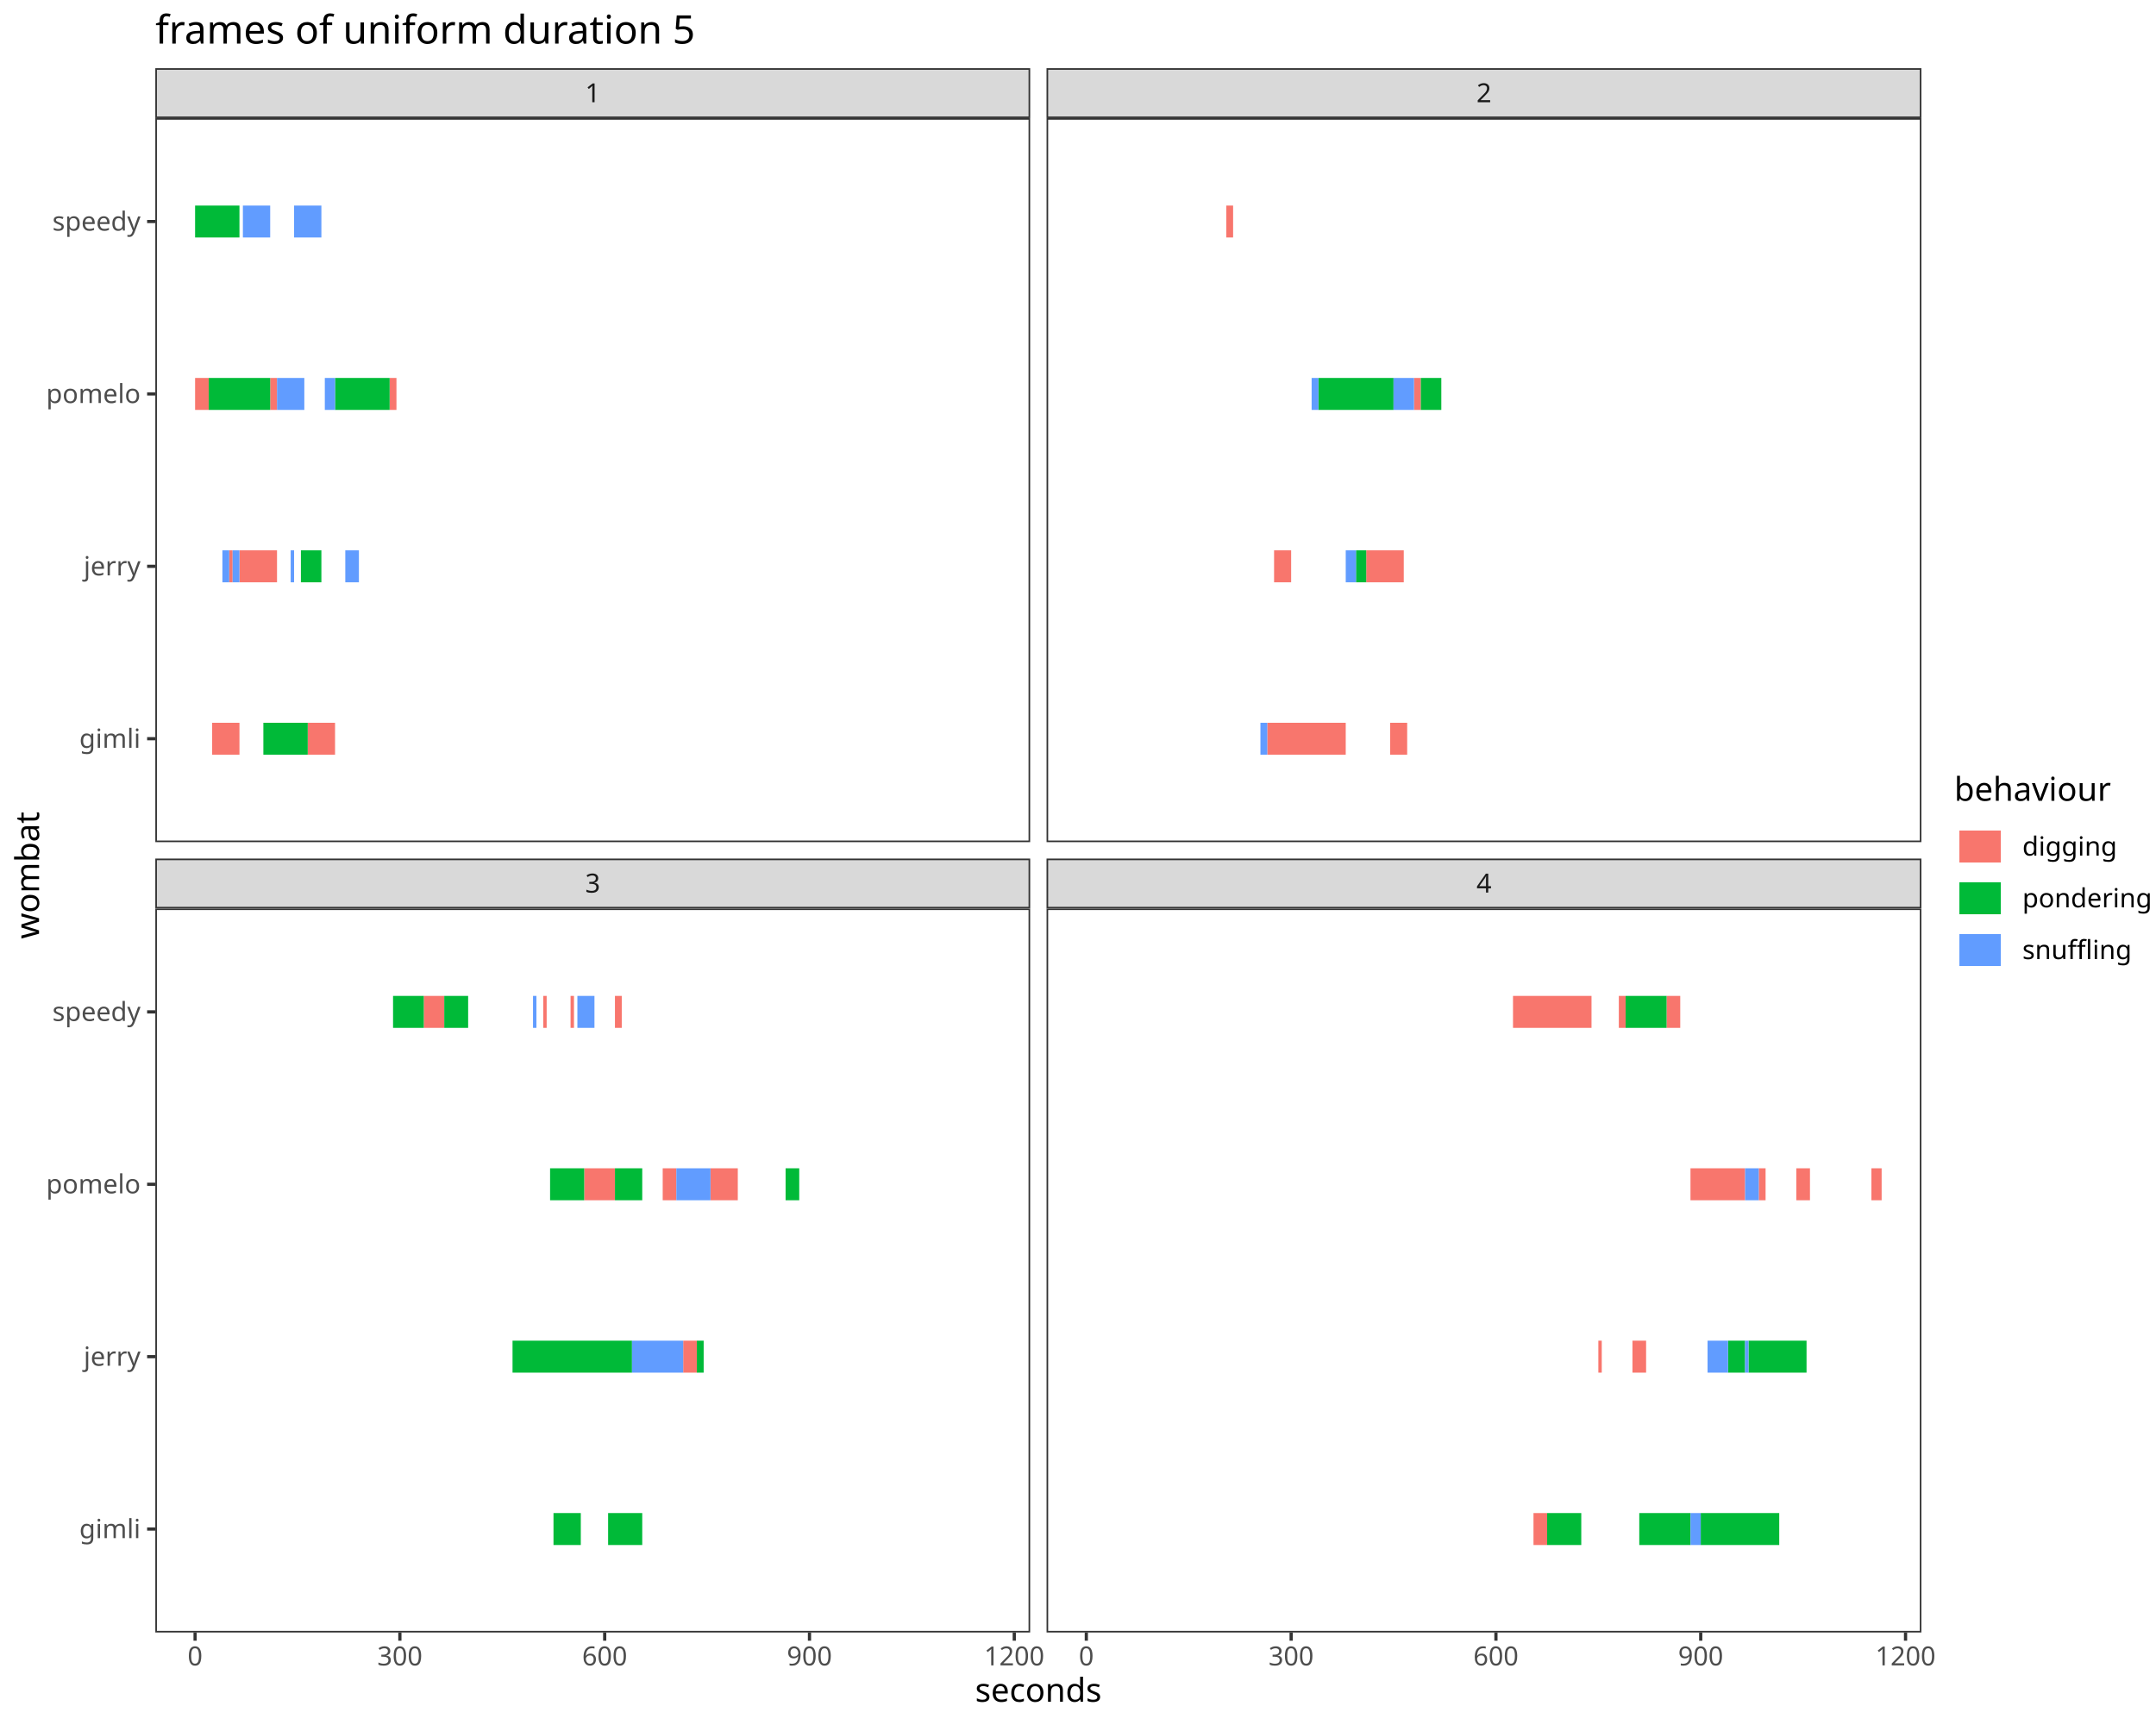
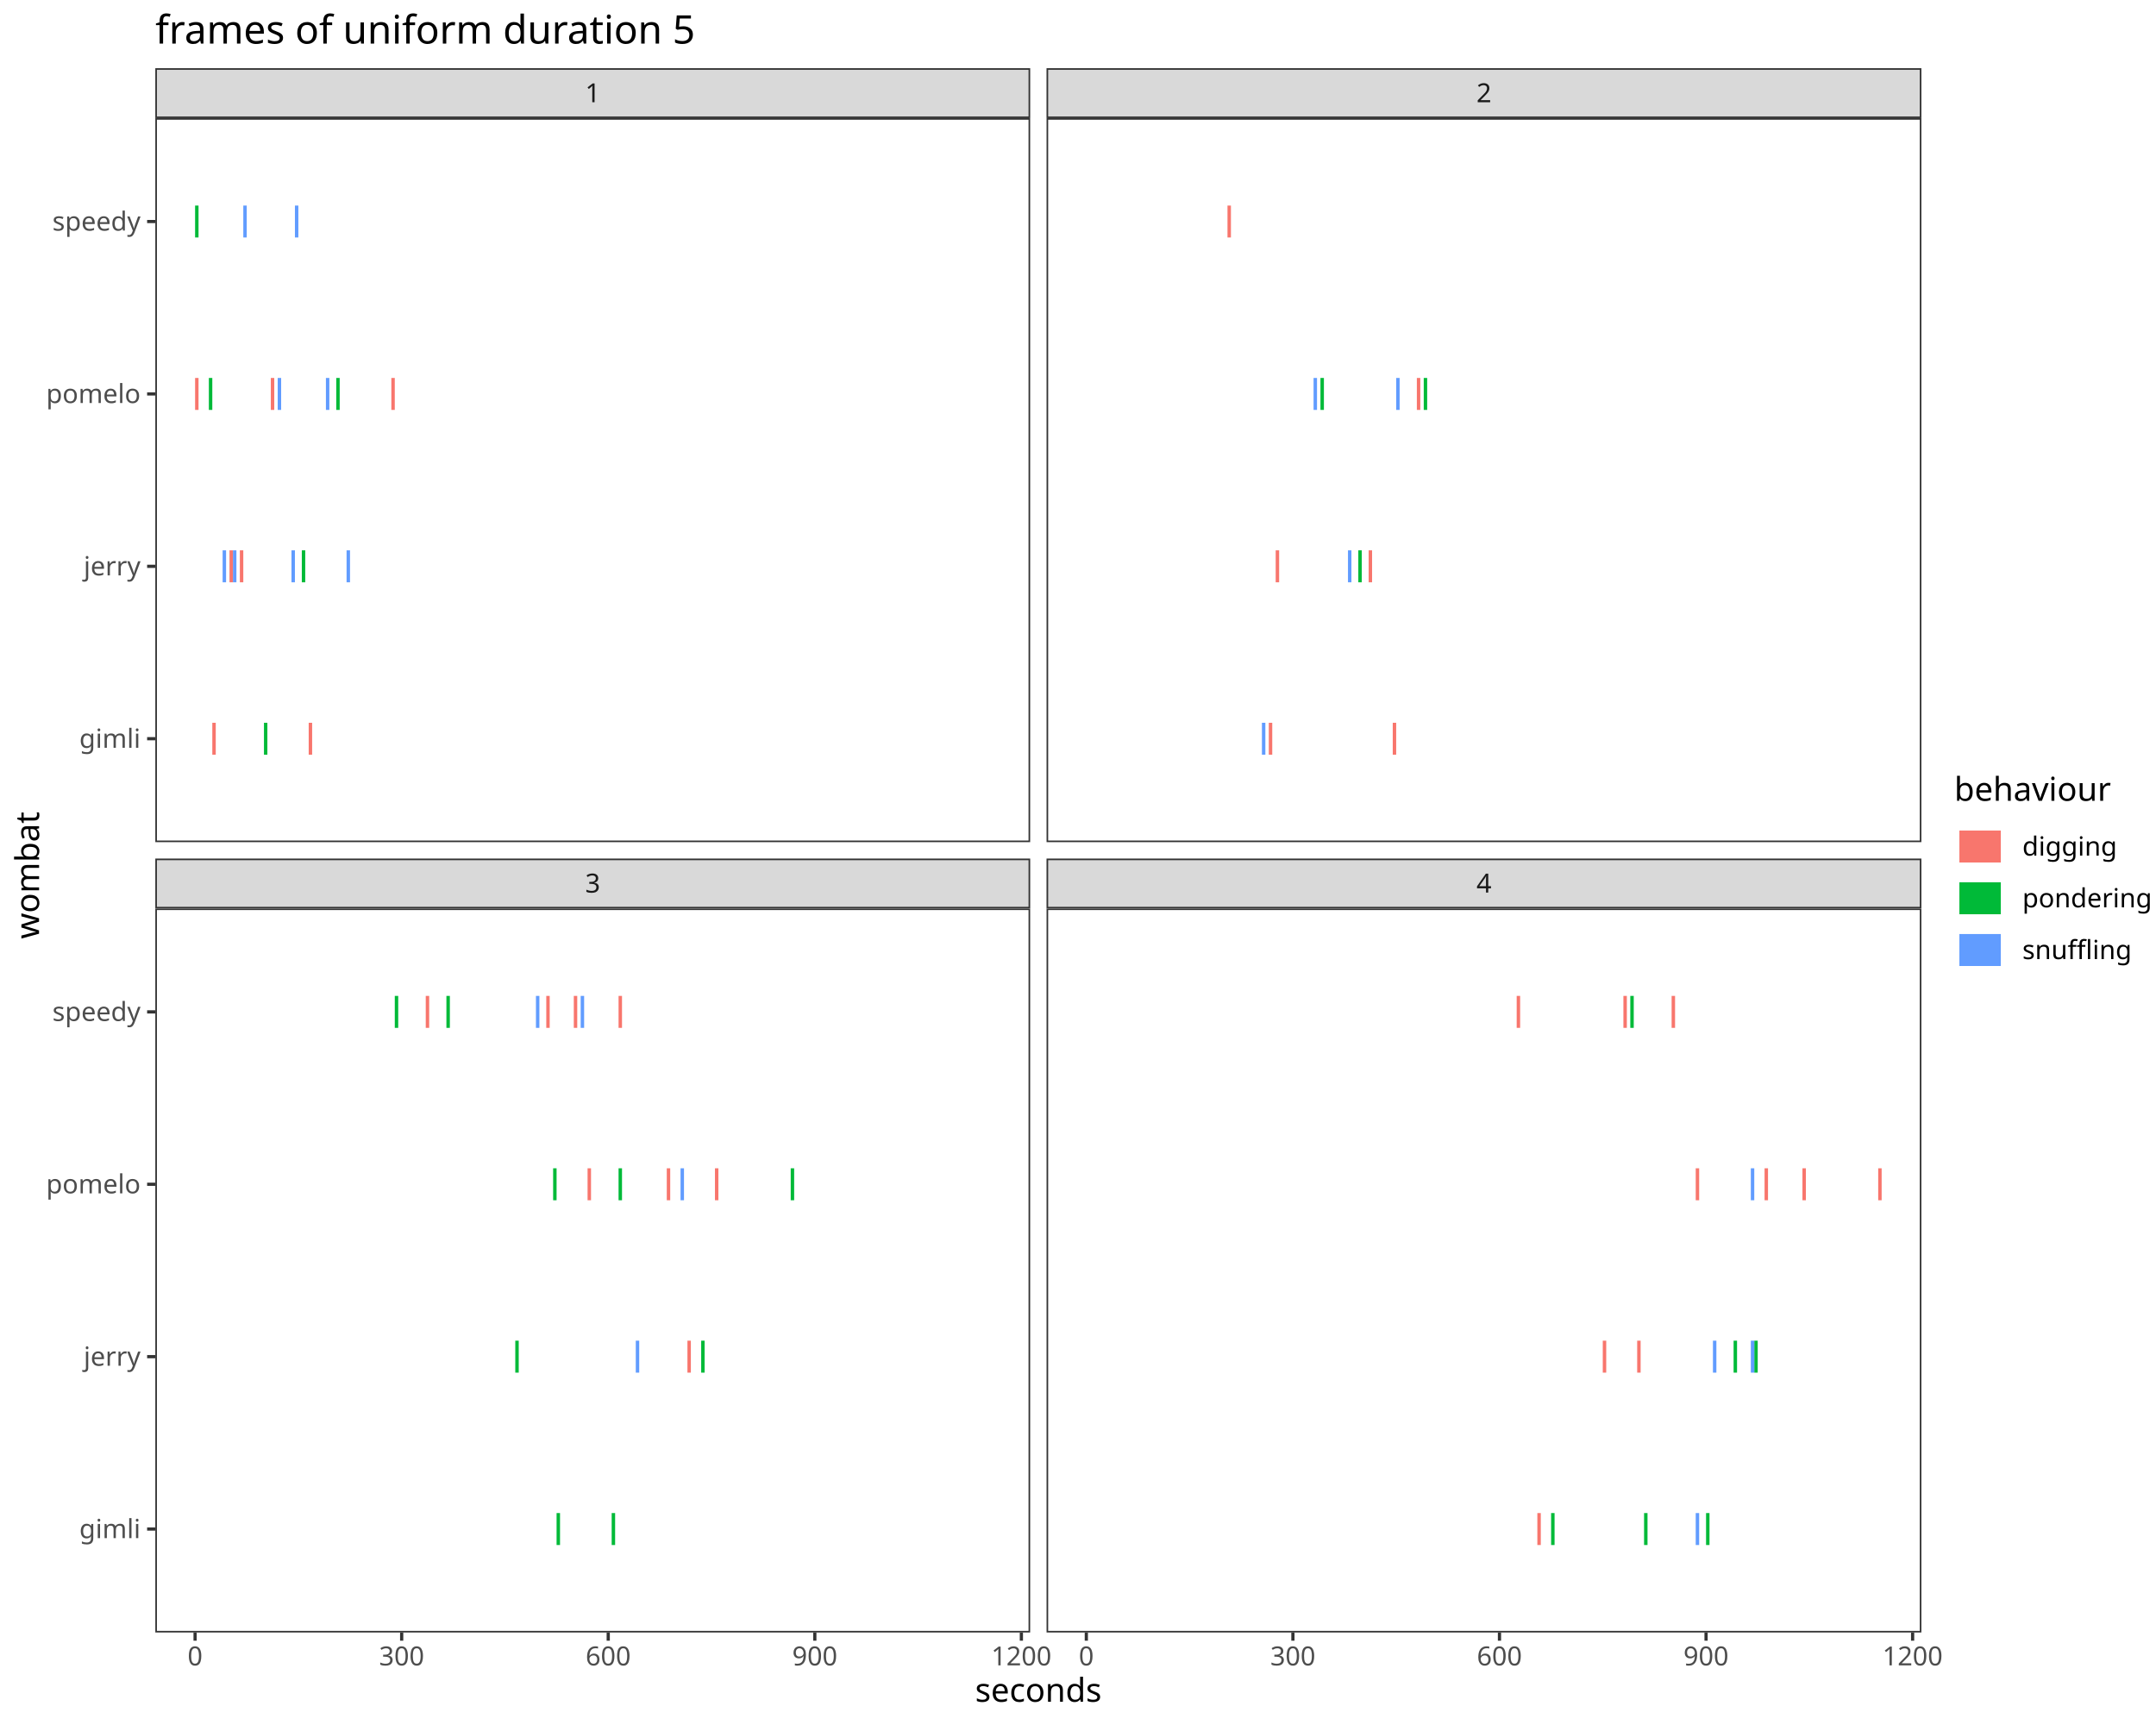
<svg xmlns="http://www.w3.org/2000/svg" class="svglite" data-engine-version="2.0" width="720.00pt" height="576.00pt" viewBox="0 0 720.00 576.00">
  <defs>
    <style type="text/css">
    .svglite line, .svglite polyline, .svglite polygon, .svglite path, .svglite rect, .svglite circle {
      fill: none;
      stroke: #000000;
      stroke-linecap: round;
      stroke-linejoin: round;
      stroke-miterlimit: 10.00;
    }
  </style>
  </defs>
  <rect width="100%" height="100%" style="stroke: none; fill: #FFFFFF;" />
  <defs>
    <clipPath id="cpMC4wMHw3MjAuMDB8MC4wMHw1NzYuMDA=">
      <rect x="0.00" y="0.00" width="720.00" height="576.00" />
    </clipPath>
  </defs>
  <g clip-path="url(#cpMC4wMHw3MjAuMDB8MC4wMHw1NzYuMDA=)">
    <rect x="0.00" y="0.00" width="720.00" height="576.00" style="stroke-width: 1.07; stroke: #FFFFFF; fill: #FFFFFF;" />
  </g>
  <defs>
    <clipPath id="cpNTEuODd8MzQ0LjAyfDM5LjQzfDI4MS4yMQ==">
      <rect x="51.87" y="39.43" width="292.15" height="241.77" />
    </clipPath>
  </defs>
  <g clip-path="url(#cpNTEuODd8MzQ0LjAyfDM5LjQzfDI4MS4yMQ==)">
    <rect x="51.87" y="39.43" width="292.15" height="241.77" style="stroke-width: 1.07; stroke: none; fill: #FFFFFF;" />
-     <line x1="70.85" y1="246.67" x2="79.97" y2="246.67" style="stroke-width: 10.67; stroke: #F8766D; stroke-linecap: butt;" />
-     <line x1="102.77" y1="246.67" x2="111.89" y2="246.67" style="stroke-width: 10.67; stroke: #F8766D; stroke-linecap: butt;" />
-     <line x1="87.95" y1="246.67" x2="102.77" y2="246.67" style="stroke-width: 10.67; stroke: #00BA38; stroke-linecap: butt;" />
-     <line x1="76.55" y1="189.10" x2="77.69" y2="189.10" style="stroke-width: 10.67; stroke: #F8766D; stroke-linecap: butt;" />
-     <line x1="79.97" y1="189.10" x2="92.51" y2="189.10" style="stroke-width: 10.67; stroke: #F8766D; stroke-linecap: butt;" />
-     <line x1="100.49" y1="189.10" x2="107.33" y2="189.10" style="stroke-width: 10.67; stroke: #00BA38; stroke-linecap: butt;" />
-     <line x1="74.27" y1="189.10" x2="76.55" y2="189.10" style="stroke-width: 10.67; stroke: #619CFF; stroke-linecap: butt;" />
-     <line x1="77.69" y1="189.10" x2="79.97" y2="189.10" style="stroke-width: 10.67; stroke: #619CFF; stroke-linecap: butt;" />
-     <line x1="97.07" y1="189.10" x2="98.21" y2="189.10" style="stroke-width: 10.67; stroke: #619CFF; stroke-linecap: butt;" />
-     <line x1="115.31" y1="189.10" x2="119.86" y2="189.10" style="stroke-width: 10.67; stroke: #619CFF; stroke-linecap: butt;" />
-     <line x1="65.15" y1="131.54" x2="69.71" y2="131.54" style="stroke-width: 10.67; stroke: #F8766D; stroke-linecap: butt;" />
-     <line x1="90.23" y1="131.54" x2="92.51" y2="131.54" style="stroke-width: 10.67; stroke: #F8766D; stroke-linecap: butt;" />
-     <line x1="130.12" y1="131.54" x2="132.40" y2="131.54" style="stroke-width: 10.67; stroke: #F8766D; stroke-linecap: butt;" />
-     <line x1="69.71" y1="131.54" x2="90.23" y2="131.54" style="stroke-width: 10.67; stroke: #00BA38; stroke-linecap: butt;" />
-     <line x1="111.89" y1="131.54" x2="130.12" y2="131.54" style="stroke-width: 10.67; stroke: #00BA38; stroke-linecap: butt;" />
-     <line x1="92.51" y1="131.54" x2="101.63" y2="131.54" style="stroke-width: 10.67; stroke: #619CFF; stroke-linecap: butt;" />
-     <line x1="108.47" y1="131.54" x2="111.89" y2="131.54" style="stroke-width: 10.67; stroke: #619CFF; stroke-linecap: butt;" />
-     <line x1="65.15" y1="73.97" x2="79.97" y2="73.97" style="stroke-width: 10.67; stroke: #00BA38; stroke-linecap: butt;" />
-     <line x1="81.11" y1="73.97" x2="90.23" y2="73.97" style="stroke-width: 10.67; stroke: #619CFF; stroke-linecap: butt;" />
-     <line x1="98.21" y1="73.97" x2="107.33" y2="73.97" style="stroke-width: 10.67; stroke: #619CFF; stroke-linecap: butt;" />
+     <line x1="70.90" y1="246.67" x2="72.05" y2="246.67" style="stroke-width: 10.67; stroke: #F8766D; stroke-linecap: butt;" />
+     <line x1="103.09" y1="246.67" x2="104.24" y2="246.67" style="stroke-width: 10.67; stroke: #F8766D; stroke-linecap: butt;" />
+     <line x1="88.15" y1="246.67" x2="89.29" y2="246.67" style="stroke-width: 10.67; stroke: #00BA38; stroke-linecap: butt;" />
+     <line x1="76.65" y1="189.10" x2="77.80" y2="189.10" style="stroke-width: 10.67; stroke: #F8766D; stroke-linecap: butt;" />
+     <line x1="80.10" y1="189.10" x2="81.25" y2="189.10" style="stroke-width: 10.67; stroke: #F8766D; stroke-linecap: butt;" />
+     <line x1="100.79" y1="189.10" x2="101.94" y2="189.10" style="stroke-width: 10.67; stroke: #00BA38; stroke-linecap: butt;" />
+     <line x1="74.35" y1="189.10" x2="75.50" y2="189.10" style="stroke-width: 10.67; stroke: #619CFF; stroke-linecap: butt;" />
+     <line x1="77.80" y1="189.10" x2="78.95" y2="189.10" style="stroke-width: 10.67; stroke: #619CFF; stroke-linecap: butt;" />
+     <line x1="97.34" y1="189.10" x2="98.49" y2="189.10" style="stroke-width: 10.67; stroke: #619CFF; stroke-linecap: butt;" />
+     <line x1="115.74" y1="189.10" x2="116.89" y2="189.10" style="stroke-width: 10.67; stroke: #619CFF; stroke-linecap: butt;" />
+     <line x1="65.15" y1="131.54" x2="66.30" y2="131.54" style="stroke-width: 10.67; stroke: #F8766D; stroke-linecap: butt;" />
+     <line x1="90.44" y1="131.54" x2="91.59" y2="131.54" style="stroke-width: 10.67; stroke: #F8766D; stroke-linecap: butt;" />
+     <line x1="130.69" y1="131.54" x2="131.84" y2="131.54" style="stroke-width: 10.67; stroke: #F8766D; stroke-linecap: butt;" />
+     <line x1="69.75" y1="131.54" x2="70.90" y2="131.54" style="stroke-width: 10.67; stroke: #00BA38; stroke-linecap: butt;" />
+     <line x1="112.29" y1="131.54" x2="113.44" y2="131.54" style="stroke-width: 10.67; stroke: #00BA38; stroke-linecap: butt;" />
+     <line x1="92.74" y1="131.54" x2="93.89" y2="131.54" style="stroke-width: 10.67; stroke: #619CFF; stroke-linecap: butt;" />
+     <line x1="108.84" y1="131.54" x2="109.99" y2="131.54" style="stroke-width: 10.67; stroke: #619CFF; stroke-linecap: butt;" />
+     <line x1="65.15" y1="73.97" x2="66.30" y2="73.97" style="stroke-width: 10.67; stroke: #00BA38; stroke-linecap: butt;" />
+     <line x1="81.25" y1="73.97" x2="82.40" y2="73.97" style="stroke-width: 10.67; stroke: #619CFF; stroke-linecap: butt;" />
+     <line x1="98.49" y1="73.97" x2="99.64" y2="73.97" style="stroke-width: 10.67; stroke: #619CFF; stroke-linecap: butt;" />
    <rect x="51.87" y="39.43" width="292.15" height="241.77" style="stroke-width: 1.07; stroke: #333333;" />
  </g>
  <g clip-path="url(#cpMC4wMHw3MjAuMDB8MC4wMHw1NzYuMDA=)">
</g>
  <defs>
    <clipPath id="cpNTEuODd8MzQ0LjAyfDMwMy4zNHw1NDUuMTE=">
      <rect x="51.87" y="303.34" width="292.15" height="241.77" />
    </clipPath>
  </defs>
  <g clip-path="url(#cpNTEuODd8MzQ0LjAyfDMwMy4zNHw1NDUuMTE=)">
    <rect x="51.87" y="303.34" width="292.15" height="241.77" style="stroke-width: 1.07; stroke: none; fill: #FFFFFF;" />
-     <line x1="184.84" y1="510.57" x2="193.96" y2="510.57" style="stroke-width: 10.67; stroke: #00BA38; stroke-linecap: butt;" />
-     <line x1="203.08" y1="510.57" x2="214.48" y2="510.57" style="stroke-width: 10.67; stroke: #00BA38; stroke-linecap: butt;" />
-     <line x1="228.15" y1="453.01" x2="232.71" y2="453.01" style="stroke-width: 10.67; stroke: #F8766D; stroke-linecap: butt;" />
-     <line x1="171.16" y1="453.01" x2="211.06" y2="453.01" style="stroke-width: 10.67; stroke: #00BA38; stroke-linecap: butt;" />
-     <line x1="232.71" y1="453.01" x2="234.99" y2="453.01" style="stroke-width: 10.67; stroke: #00BA38; stroke-linecap: butt;" />
-     <line x1="211.06" y1="453.01" x2="228.15" y2="453.01" style="stroke-width: 10.67; stroke: #619CFF; stroke-linecap: butt;" />
-     <line x1="195.10" y1="395.44" x2="205.36" y2="395.44" style="stroke-width: 10.67; stroke: #F8766D; stroke-linecap: butt;" />
-     <line x1="221.31" y1="395.44" x2="225.87" y2="395.44" style="stroke-width: 10.67; stroke: #F8766D; stroke-linecap: butt;" />
-     <line x1="237.27" y1="395.44" x2="246.39" y2="395.44" style="stroke-width: 10.67; stroke: #F8766D; stroke-linecap: butt;" />
-     <line x1="183.70" y1="395.44" x2="195.10" y2="395.44" style="stroke-width: 10.67; stroke: #00BA38; stroke-linecap: butt;" />
-     <line x1="205.36" y1="395.44" x2="214.48" y2="395.44" style="stroke-width: 10.67; stroke: #00BA38; stroke-linecap: butt;" />
-     <line x1="262.35" y1="395.44" x2="266.91" y2="395.44" style="stroke-width: 10.67; stroke: #00BA38; stroke-linecap: butt;" />
-     <line x1="225.87" y1="395.44" x2="237.27" y2="395.44" style="stroke-width: 10.67; stroke: #619CFF; stroke-linecap: butt;" />
-     <line x1="141.52" y1="337.88" x2="148.36" y2="337.88" style="stroke-width: 10.67; stroke: #F8766D; stroke-linecap: butt;" />
-     <line x1="181.42" y1="337.88" x2="182.56" y2="337.88" style="stroke-width: 10.67; stroke: #F8766D; stroke-linecap: butt;" />
-     <line x1="190.54" y1="337.88" x2="191.68" y2="337.88" style="stroke-width: 10.67; stroke: #F8766D; stroke-linecap: butt;" />
-     <line x1="205.36" y1="337.88" x2="207.64" y2="337.88" style="stroke-width: 10.67; stroke: #F8766D; stroke-linecap: butt;" />
-     <line x1="131.26" y1="337.88" x2="141.52" y2="337.88" style="stroke-width: 10.67; stroke: #00BA38; stroke-linecap: butt;" />
-     <line x1="148.36" y1="337.88" x2="156.34" y2="337.88" style="stroke-width: 10.67; stroke: #00BA38; stroke-linecap: butt;" />
-     <line x1="178.00" y1="337.88" x2="179.14" y2="337.88" style="stroke-width: 10.67; stroke: #619CFF; stroke-linecap: butt;" />
-     <line x1="192.82" y1="337.88" x2="198.52" y2="337.88" style="stroke-width: 10.67; stroke: #619CFF; stroke-linecap: butt;" />
+     <line x1="185.87" y1="510.57" x2="187.02" y2="510.57" style="stroke-width: 10.67; stroke: #00BA38; stroke-linecap: butt;" />
+     <line x1="204.27" y1="510.57" x2="205.42" y2="510.57" style="stroke-width: 10.67; stroke: #00BA38; stroke-linecap: butt;" />
+     <line x1="229.57" y1="453.01" x2="230.71" y2="453.01" style="stroke-width: 10.67; stroke: #F8766D; stroke-linecap: butt;" />
+     <line x1="172.08" y1="453.01" x2="173.23" y2="453.01" style="stroke-width: 10.67; stroke: #00BA38; stroke-linecap: butt;" />
+     <line x1="234.16" y1="453.01" x2="235.31" y2="453.01" style="stroke-width: 10.67; stroke: #00BA38; stroke-linecap: butt;" />
+     <line x1="212.32" y1="453.01" x2="213.47" y2="453.01" style="stroke-width: 10.67; stroke: #619CFF; stroke-linecap: butt;" />
+     <line x1="196.22" y1="395.44" x2="197.37" y2="395.44" style="stroke-width: 10.67; stroke: #F8766D; stroke-linecap: butt;" />
+     <line x1="222.67" y1="395.44" x2="223.82" y2="395.44" style="stroke-width: 10.67; stroke: #F8766D; stroke-linecap: butt;" />
+     <line x1="238.76" y1="395.44" x2="239.91" y2="395.44" style="stroke-width: 10.67; stroke: #F8766D; stroke-linecap: butt;" />
+     <line x1="184.72" y1="395.44" x2="185.87" y2="395.44" style="stroke-width: 10.67; stroke: #00BA38; stroke-linecap: butt;" />
+     <line x1="206.57" y1="395.44" x2="207.72" y2="395.44" style="stroke-width: 10.67; stroke: #00BA38; stroke-linecap: butt;" />
+     <line x1="264.06" y1="395.44" x2="265.21" y2="395.44" style="stroke-width: 10.67; stroke: #00BA38; stroke-linecap: butt;" />
+     <line x1="227.27" y1="395.44" x2="228.42" y2="395.44" style="stroke-width: 10.67; stroke: #619CFF; stroke-linecap: butt;" />
+     <line x1="142.18" y1="337.88" x2="143.33" y2="337.88" style="stroke-width: 10.67; stroke: #F8766D; stroke-linecap: butt;" />
+     <line x1="182.43" y1="337.88" x2="183.57" y2="337.88" style="stroke-width: 10.67; stroke: #F8766D; stroke-linecap: butt;" />
+     <line x1="191.62" y1="337.88" x2="192.77" y2="337.88" style="stroke-width: 10.67; stroke: #F8766D; stroke-linecap: butt;" />
+     <line x1="206.57" y1="337.88" x2="207.72" y2="337.88" style="stroke-width: 10.67; stroke: #F8766D; stroke-linecap: butt;" />
+     <line x1="131.84" y1="337.88" x2="132.99" y2="337.88" style="stroke-width: 10.67; stroke: #00BA38; stroke-linecap: butt;" />
+     <line x1="149.08" y1="337.88" x2="150.23" y2="337.88" style="stroke-width: 10.67; stroke: #00BA38; stroke-linecap: butt;" />
+     <line x1="178.98" y1="337.88" x2="180.13" y2="337.88" style="stroke-width: 10.67; stroke: #619CFF; stroke-linecap: butt;" />
+     <line x1="193.92" y1="337.88" x2="195.07" y2="337.88" style="stroke-width: 10.67; stroke: #619CFF; stroke-linecap: butt;" />
    <rect x="51.87" y="303.34" width="292.15" height="241.77" style="stroke-width: 1.07; stroke: #333333;" />
  </g>
  <g clip-path="url(#cpMC4wMHw3MjAuMDB8MC4wMHw1NzYuMDA=)">
</g>
  <defs>
    <clipPath id="cpMzQ5LjUwfDY0MS42NnwzOS40M3wyODEuMjE=">
      <rect x="349.50" y="39.43" width="292.15" height="241.77" />
    </clipPath>
  </defs>
  <g clip-path="url(#cpMzQ5LjUwfDY0MS42NnwzOS40M3wyODEuMjE=)">
    <rect x="349.50" y="39.43" width="292.15" height="241.77" style="stroke-width: 1.07; stroke: none; fill: #FFFFFF;" />
-     <line x1="423.20" y1="246.67" x2="449.41" y2="246.67" style="stroke-width: 10.67; stroke: #F8766D; stroke-linecap: butt;" />
-     <line x1="464.23" y1="246.67" x2="469.93" y2="246.67" style="stroke-width: 10.67; stroke: #F8766D; stroke-linecap: butt;" />
-     <line x1="420.92" y1="246.67" x2="423.20" y2="246.67" style="stroke-width: 10.67; stroke: #619CFF; stroke-linecap: butt;" />
-     <line x1="425.48" y1="189.10" x2="431.18" y2="189.10" style="stroke-width: 10.67; stroke: #F8766D; stroke-linecap: butt;" />
-     <line x1="456.25" y1="189.10" x2="468.79" y2="189.10" style="stroke-width: 10.67; stroke: #F8766D; stroke-linecap: butt;" />
-     <line x1="452.83" y1="189.10" x2="456.25" y2="189.10" style="stroke-width: 10.67; stroke: #00BA38; stroke-linecap: butt;" />
-     <line x1="449.41" y1="189.10" x2="452.83" y2="189.10" style="stroke-width: 10.67; stroke: #619CFF; stroke-linecap: butt;" />
-     <line x1="472.21" y1="131.54" x2="474.49" y2="131.54" style="stroke-width: 10.67; stroke: #F8766D; stroke-linecap: butt;" />
-     <line x1="440.30" y1="131.54" x2="465.37" y2="131.54" style="stroke-width: 10.67; stroke: #00BA38; stroke-linecap: butt;" />
-     <line x1="474.49" y1="131.54" x2="481.33" y2="131.54" style="stroke-width: 10.67; stroke: #00BA38; stroke-linecap: butt;" />
-     <line x1="438.02" y1="131.54" x2="440.30" y2="131.54" style="stroke-width: 10.67; stroke: #619CFF; stroke-linecap: butt;" />
-     <line x1="465.37" y1="131.54" x2="472.21" y2="131.54" style="stroke-width: 10.67; stroke: #619CFF; stroke-linecap: butt;" />
-     <line x1="409.52" y1="73.97" x2="411.80" y2="73.97" style="stroke-width: 10.67; stroke: #F8766D; stroke-linecap: butt;" />
+     <line x1="423.72" y1="246.67" x2="424.87" y2="246.67" style="stroke-width: 10.67; stroke: #F8766D; stroke-linecap: butt;" />
+     <line x1="465.11" y1="246.67" x2="466.26" y2="246.67" style="stroke-width: 10.67; stroke: #F8766D; stroke-linecap: butt;" />
+     <line x1="421.42" y1="246.67" x2="422.57" y2="246.67" style="stroke-width: 10.67; stroke: #619CFF; stroke-linecap: butt;" />
+     <line x1="426.02" y1="189.10" x2="427.17" y2="189.10" style="stroke-width: 10.67; stroke: #F8766D; stroke-linecap: butt;" />
+     <line x1="457.06" y1="189.10" x2="458.21" y2="189.10" style="stroke-width: 10.67; stroke: #F8766D; stroke-linecap: butt;" />
+     <line x1="453.61" y1="189.10" x2="454.76" y2="189.10" style="stroke-width: 10.67; stroke: #00BA38; stroke-linecap: butt;" />
+     <line x1="450.16" y1="189.10" x2="451.31" y2="189.10" style="stroke-width: 10.67; stroke: #619CFF; stroke-linecap: butt;" />
+     <line x1="473.16" y1="131.54" x2="474.31" y2="131.54" style="stroke-width: 10.67; stroke: #F8766D; stroke-linecap: butt;" />
+     <line x1="440.97" y1="131.54" x2="442.12" y2="131.54" style="stroke-width: 10.67; stroke: #00BA38; stroke-linecap: butt;" />
+     <line x1="475.46" y1="131.54" x2="476.61" y2="131.54" style="stroke-width: 10.67; stroke: #00BA38; stroke-linecap: butt;" />
+     <line x1="438.67" y1="131.54" x2="439.82" y2="131.54" style="stroke-width: 10.67; stroke: #619CFF; stroke-linecap: butt;" />
+     <line x1="466.26" y1="131.54" x2="467.41" y2="131.54" style="stroke-width: 10.67; stroke: #619CFF; stroke-linecap: butt;" />
+     <line x1="409.92" y1="73.97" x2="411.07" y2="73.97" style="stroke-width: 10.67; stroke: #F8766D; stroke-linecap: butt;" />
    <rect x="349.50" y="39.43" width="292.15" height="241.77" style="stroke-width: 1.07; stroke: #333333;" />
  </g>
  <g clip-path="url(#cpMC4wMHw3MjAuMDB8MC4wMHw1NzYuMDA=)">
</g>
  <defs>
    <clipPath id="cpMzQ5LjUwfDY0MS42NnwzMDMuMzR8NTQ1LjEx">
      <rect x="349.50" y="303.34" width="292.15" height="241.77" />
    </clipPath>
  </defs>
  <g clip-path="url(#cpMzQ5LjUwfDY0MS42NnwzMDMuMzR8NTQ1LjEx)">
    <rect x="349.50" y="303.34" width="292.15" height="241.77" style="stroke-width: 1.07; stroke: none; fill: #FFFFFF;" />
-     <line x1="512.11" y1="510.57" x2="516.67" y2="510.57" style="stroke-width: 10.67; stroke: #F8766D; stroke-linecap: butt;" />
-     <line x1="516.67" y1="510.57" x2="528.07" y2="510.57" style="stroke-width: 10.67; stroke: #00BA38; stroke-linecap: butt;" />
-     <line x1="547.44" y1="510.57" x2="564.54" y2="510.57" style="stroke-width: 10.67; stroke: #00BA38; stroke-linecap: butt;" />
-     <line x1="567.96" y1="510.57" x2="594.18" y2="510.57" style="stroke-width: 10.67; stroke: #00BA38; stroke-linecap: butt;" />
-     <line x1="564.54" y1="510.57" x2="567.96" y2="510.57" style="stroke-width: 10.67; stroke: #619CFF; stroke-linecap: butt;" />
-     <line x1="533.77" y1="453.01" x2="534.91" y2="453.01" style="stroke-width: 10.67; stroke: #F8766D; stroke-linecap: butt;" />
-     <line x1="545.16" y1="453.01" x2="549.72" y2="453.01" style="stroke-width: 10.67; stroke: #F8766D; stroke-linecap: butt;" />
-     <line x1="577.08" y1="453.01" x2="582.78" y2="453.01" style="stroke-width: 10.67; stroke: #00BA38; stroke-linecap: butt;" />
-     <line x1="583.92" y1="453.01" x2="603.30" y2="453.01" style="stroke-width: 10.67; stroke: #00BA38; stroke-linecap: butt;" />
-     <line x1="570.24" y1="453.01" x2="577.08" y2="453.01" style="stroke-width: 10.67; stroke: #619CFF; stroke-linecap: butt;" />
-     <line x1="582.78" y1="453.01" x2="583.92" y2="453.01" style="stroke-width: 10.67; stroke: #619CFF; stroke-linecap: butt;" />
-     <line x1="564.54" y1="395.44" x2="582.78" y2="395.44" style="stroke-width: 10.67; stroke: #F8766D; stroke-linecap: butt;" />
-     <line x1="587.34" y1="395.44" x2="589.62" y2="395.44" style="stroke-width: 10.67; stroke: #F8766D; stroke-linecap: butt;" />
-     <line x1="599.88" y1="395.44" x2="604.44" y2="395.44" style="stroke-width: 10.67; stroke: #F8766D; stroke-linecap: butt;" />
-     <line x1="624.96" y1="395.44" x2="628.38" y2="395.44" style="stroke-width: 10.67; stroke: #F8766D; stroke-linecap: butt;" />
-     <line x1="582.78" y1="395.44" x2="587.34" y2="395.44" style="stroke-width: 10.67; stroke: #619CFF; stroke-linecap: butt;" />
-     <line x1="505.27" y1="337.88" x2="531.49" y2="337.88" style="stroke-width: 10.67; stroke: #F8766D; stroke-linecap: butt;" />
-     <line x1="540.61" y1="337.88" x2="542.88" y2="337.88" style="stroke-width: 10.67; stroke: #F8766D; stroke-linecap: butt;" />
-     <line x1="556.56" y1="337.88" x2="561.12" y2="337.88" style="stroke-width: 10.67; stroke: #F8766D; stroke-linecap: butt;" />
-     <line x1="542.88" y1="337.88" x2="556.56" y2="337.88" style="stroke-width: 10.67; stroke: #00BA38; stroke-linecap: butt;" />
+     <line x1="513.40" y1="510.57" x2="514.55" y2="510.57" style="stroke-width: 10.67; stroke: #F8766D; stroke-linecap: butt;" />
+     <line x1="518.00" y1="510.57" x2="519.15" y2="510.57" style="stroke-width: 10.67; stroke: #00BA38; stroke-linecap: butt;" />
+     <line x1="549.04" y1="510.57" x2="550.19" y2="510.57" style="stroke-width: 10.67; stroke: #00BA38; stroke-linecap: butt;" />
+     <line x1="569.74" y1="510.57" x2="570.89" y2="510.57" style="stroke-width: 10.67; stroke: #00BA38; stroke-linecap: butt;" />
+     <line x1="566.29" y1="510.57" x2="567.44" y2="510.57" style="stroke-width: 10.67; stroke: #619CFF; stroke-linecap: butt;" />
+     <line x1="535.25" y1="453.01" x2="536.40" y2="453.01" style="stroke-width: 10.67; stroke: #F8766D; stroke-linecap: butt;" />
+     <line x1="546.74" y1="453.01" x2="547.89" y2="453.01" style="stroke-width: 10.67; stroke: #F8766D; stroke-linecap: butt;" />
+     <line x1="578.94" y1="453.01" x2="580.09" y2="453.01" style="stroke-width: 10.67; stroke: #00BA38; stroke-linecap: butt;" />
+     <line x1="585.84" y1="453.01" x2="586.99" y2="453.01" style="stroke-width: 10.67; stroke: #00BA38; stroke-linecap: butt;" />
+     <line x1="572.04" y1="453.01" x2="573.19" y2="453.01" style="stroke-width: 10.67; stroke: #619CFF; stroke-linecap: butt;" />
+     <line x1="584.69" y1="453.01" x2="585.84" y2="453.01" style="stroke-width: 10.67; stroke: #619CFF; stroke-linecap: butt;" />
+     <line x1="566.29" y1="395.44" x2="567.44" y2="395.44" style="stroke-width: 10.67; stroke: #F8766D; stroke-linecap: butt;" />
+     <line x1="589.28" y1="395.44" x2="590.43" y2="395.44" style="stroke-width: 10.67; stroke: #F8766D; stroke-linecap: butt;" />
+     <line x1="601.93" y1="395.44" x2="603.08" y2="395.44" style="stroke-width: 10.67; stroke: #F8766D; stroke-linecap: butt;" />
+     <line x1="627.23" y1="395.44" x2="628.38" y2="395.44" style="stroke-width: 10.67; stroke: #F8766D; stroke-linecap: butt;" />
+     <line x1="584.69" y1="395.44" x2="585.84" y2="395.44" style="stroke-width: 10.67; stroke: #619CFF; stroke-linecap: butt;" />
+     <line x1="506.50" y1="337.88" x2="507.65" y2="337.88" style="stroke-width: 10.67; stroke: #F8766D; stroke-linecap: butt;" />
+     <line x1="542.14" y1="337.88" x2="543.29" y2="337.88" style="stroke-width: 10.67; stroke: #F8766D; stroke-linecap: butt;" />
+     <line x1="558.24" y1="337.88" x2="559.39" y2="337.88" style="stroke-width: 10.67; stroke: #F8766D; stroke-linecap: butt;" />
+     <line x1="544.44" y1="337.88" x2="545.59" y2="337.88" style="stroke-width: 10.67; stroke: #00BA38; stroke-linecap: butt;" />
    <rect x="349.50" y="303.34" width="292.15" height="241.77" style="stroke-width: 1.07; stroke: #333333;" />
  </g>
  <g clip-path="url(#cpMC4wMHw3MjAuMDB8MC4wMHw1NzYuMDA=)">
</g>
  <defs>
    <clipPath id="cpNTEuODd8MzQ0LjAyfDI4Ni42OXwzMDMuMzQ=">
      <rect x="51.87" y="286.69" width="292.15" height="16.65" />
    </clipPath>
  </defs>
  <g clip-path="url(#cpNTEuODd8MzQ0LjAyfDI4Ni42OXwzMDMuMzQ=)">
    <rect x="51.87" y="286.69" width="292.15" height="16.65" style="stroke-width: 1.07; stroke: #333333; fill: #D9D9D9;" />
    <text x="197.95" y="298.04" text-anchor="middle" style="font-size: 8.80px; fill: #1A1A1A; font-family: sans;" textLength="4.89px" lengthAdjust="spacingAndGlyphs">3</text>
  </g>
  <g clip-path="url(#cpMC4wMHw3MjAuMDB8MC4wMHw1NzYuMDA=)">
</g>
  <defs>
    <clipPath id="cpMzQ5LjUwfDY0MS42NnwyODYuNjl8MzAzLjM0">
      <rect x="349.50" y="286.69" width="292.15" height="16.65" />
    </clipPath>
  </defs>
  <g clip-path="url(#cpMzQ5LjUwfDY0MS42NnwyODYuNjl8MzAzLjM0)">
    <rect x="349.50" y="286.69" width="292.15" height="16.65" style="stroke-width: 1.07; stroke: #333333; fill: #D9D9D9;" />
    <text x="495.58" y="298.04" text-anchor="middle" style="font-size: 8.80px; fill: #1A1A1A; font-family: sans;" textLength="4.89px" lengthAdjust="spacingAndGlyphs">4</text>
  </g>
  <g clip-path="url(#cpMC4wMHw3MjAuMDB8MC4wMHw1NzYuMDA=)">
</g>
  <defs>
    <clipPath id="cpNTEuODd8MzQ0LjAyfDIyLjc4fDM5LjQz">
      <rect x="51.87" y="22.78" width="292.15" height="16.65" />
    </clipPath>
  </defs>
  <g clip-path="url(#cpNTEuODd8MzQ0LjAyfDIyLjc4fDM5LjQz)">
    <rect x="51.87" y="22.78" width="292.15" height="16.65" style="stroke-width: 1.07; stroke: #333333; fill: #D9D9D9;" />
    <text x="197.95" y="34.14" text-anchor="middle" style="font-size: 8.80px; fill: #1A1A1A; font-family: sans;" textLength="4.89px" lengthAdjust="spacingAndGlyphs">1</text>
  </g>
  <g clip-path="url(#cpMC4wMHw3MjAuMDB8MC4wMHw1NzYuMDA=)">
</g>
  <defs>
    <clipPath id="cpMzQ5LjUwfDY0MS42NnwyMi43OHwzOS40Mw==">
      <rect x="349.50" y="22.78" width="292.15" height="16.65" />
    </clipPath>
  </defs>
  <g clip-path="url(#cpMzQ5LjUwfDY0MS42NnwyMi43OHwzOS40Mw==)">
    <rect x="349.50" y="22.78" width="292.15" height="16.65" style="stroke-width: 1.07; stroke: #333333; fill: #D9D9D9;" />
    <text x="495.58" y="34.14" text-anchor="middle" style="font-size: 8.80px; fill: #1A1A1A; font-family: sans;" textLength="4.89px" lengthAdjust="spacingAndGlyphs">2</text>
  </g>
  <g clip-path="url(#cpMC4wMHw3MjAuMDB8MC4wMHw1NzYuMDA=)">
    <polyline points="65.15,547.85 65.15,545.11 " style="stroke-width: 1.07; stroke: #333333; stroke-linecap: butt;" />
-     <polyline points="133.54,547.85 133.54,545.11 " style="stroke-width: 1.07; stroke: #333333; stroke-linecap: butt;" />
-     <polyline points="201.94,547.85 201.94,545.11 " style="stroke-width: 1.07; stroke: #333333; stroke-linecap: butt;" />
-     <polyline points="270.33,547.85 270.33,545.11 " style="stroke-width: 1.07; stroke: #333333; stroke-linecap: butt;" />
-     <polyline points="338.72,547.85 338.72,545.11 " style="stroke-width: 1.07; stroke: #333333; stroke-linecap: butt;" />
+     <polyline points="134.14,547.85 134.14,545.11 " style="stroke-width: 1.07; stroke: #333333; stroke-linecap: butt;" />
+     <polyline points="203.12,547.85 203.12,545.11 " style="stroke-width: 1.07; stroke: #333333; stroke-linecap: butt;" />
+     <polyline points="272.11,547.85 272.11,545.11 " style="stroke-width: 1.07; stroke: #333333; stroke-linecap: butt;" />
+     <polyline points="341.09,547.85 341.09,545.11 " style="stroke-width: 1.07; stroke: #333333; stroke-linecap: butt;" />
    <text x="65.15" y="556.10" text-anchor="middle" style="font-size: 8.80px; fill: #4D4D4D; font-family: sans;" textLength="4.89px" lengthAdjust="spacingAndGlyphs">0</text>
-     <text x="133.54" y="556.10" text-anchor="middle" style="font-size: 8.80px; fill: #4D4D4D; font-family: sans;" textLength="14.68px" lengthAdjust="spacingAndGlyphs">300</text>
-     <text x="201.94" y="556.10" text-anchor="middle" style="font-size: 8.80px; fill: #4D4D4D; font-family: sans;" textLength="14.68px" lengthAdjust="spacingAndGlyphs">600</text>
-     <text x="270.33" y="556.10" text-anchor="middle" style="font-size: 8.80px; fill: #4D4D4D; font-family: sans;" textLength="14.68px" lengthAdjust="spacingAndGlyphs">900</text>
-     <text x="338.72" y="556.10" text-anchor="middle" style="font-size: 8.80px; fill: #4D4D4D; font-family: sans;" textLength="19.58px" lengthAdjust="spacingAndGlyphs">1200</text>
+     <text x="134.14" y="556.10" text-anchor="middle" style="font-size: 8.80px; fill: #4D4D4D; font-family: sans;" textLength="14.68px" lengthAdjust="spacingAndGlyphs">300</text>
+     <text x="203.12" y="556.10" text-anchor="middle" style="font-size: 8.80px; fill: #4D4D4D; font-family: sans;" textLength="14.68px" lengthAdjust="spacingAndGlyphs">600</text>
+     <text x="272.11" y="556.10" text-anchor="middle" style="font-size: 8.80px; fill: #4D4D4D; font-family: sans;" textLength="14.68px" lengthAdjust="spacingAndGlyphs">900</text>
+     <text x="341.09" y="556.10" text-anchor="middle" style="font-size: 8.80px; fill: #4D4D4D; font-family: sans;" textLength="19.58px" lengthAdjust="spacingAndGlyphs">1200</text>
    <polyline points="362.78,547.85 362.78,545.11 " style="stroke-width: 1.07; stroke: #333333; stroke-linecap: butt;" />
-     <polyline points="431.18,547.85 431.18,545.11 " style="stroke-width: 1.07; stroke: #333333; stroke-linecap: butt;" />
-     <polyline points="499.57,547.85 499.57,545.11 " style="stroke-width: 1.07; stroke: #333333; stroke-linecap: butt;" />
-     <polyline points="567.96,547.85 567.96,545.11 " style="stroke-width: 1.07; stroke: #333333; stroke-linecap: butt;" />
-     <polyline points="636.36,547.85 636.36,545.11 " style="stroke-width: 1.07; stroke: #333333; stroke-linecap: butt;" />
+     <polyline points="431.77,547.85 431.77,545.11 " style="stroke-width: 1.07; stroke: #333333; stroke-linecap: butt;" />
+     <polyline points="500.75,547.85 500.75,545.11 " style="stroke-width: 1.07; stroke: #333333; stroke-linecap: butt;" />
+     <polyline points="569.74,547.85 569.74,545.11 " style="stroke-width: 1.07; stroke: #333333; stroke-linecap: butt;" />
+     <polyline points="638.72,547.85 638.72,545.11 " style="stroke-width: 1.07; stroke: #333333; stroke-linecap: butt;" />
    <text x="362.78" y="556.10" text-anchor="middle" style="font-size: 8.80px; fill: #4D4D4D; font-family: sans;" textLength="4.89px" lengthAdjust="spacingAndGlyphs">0</text>
-     <text x="431.18" y="556.10" text-anchor="middle" style="font-size: 8.80px; fill: #4D4D4D; font-family: sans;" textLength="14.68px" lengthAdjust="spacingAndGlyphs">300</text>
-     <text x="499.57" y="556.10" text-anchor="middle" style="font-size: 8.80px; fill: #4D4D4D; font-family: sans;" textLength="14.68px" lengthAdjust="spacingAndGlyphs">600</text>
-     <text x="567.96" y="556.10" text-anchor="middle" style="font-size: 8.80px; fill: #4D4D4D; font-family: sans;" textLength="14.68px" lengthAdjust="spacingAndGlyphs">900</text>
-     <text x="636.36" y="556.10" text-anchor="middle" style="font-size: 8.80px; fill: #4D4D4D; font-family: sans;" textLength="19.58px" lengthAdjust="spacingAndGlyphs">1200</text>
+     <text x="431.77" y="556.10" text-anchor="middle" style="font-size: 8.80px; fill: #4D4D4D; font-family: sans;" textLength="14.68px" lengthAdjust="spacingAndGlyphs">300</text>
+     <text x="500.75" y="556.10" text-anchor="middle" style="font-size: 8.80px; fill: #4D4D4D; font-family: sans;" textLength="14.68px" lengthAdjust="spacingAndGlyphs">600</text>
+     <text x="569.74" y="556.10" text-anchor="middle" style="font-size: 8.80px; fill: #4D4D4D; font-family: sans;" textLength="14.68px" lengthAdjust="spacingAndGlyphs">900</text>
+     <text x="638.72" y="556.10" text-anchor="middle" style="font-size: 8.80px; fill: #4D4D4D; font-family: sans;" textLength="19.58px" lengthAdjust="spacingAndGlyphs">1200</text>
    <text x="46.94" y="249.70" text-anchor="end" style="font-size: 8.80px; fill: #4D4D4D; font-family: sans;" textLength="18.09px" lengthAdjust="spacingAndGlyphs">gimli</text>
    <text x="46.94" y="192.13" text-anchor="end" style="font-size: 8.80px; fill: #4D4D4D; font-family: sans;" textLength="17.11px" lengthAdjust="spacingAndGlyphs">jerry</text>
    <text x="46.94" y="134.57" text-anchor="end" style="font-size: 8.80px; fill: #4D4D4D; font-family: sans;" textLength="28.87px" lengthAdjust="spacingAndGlyphs">pomelo</text>
    <text x="46.94" y="77.00" text-anchor="end" style="font-size: 8.80px; fill: #4D4D4D; font-family: sans;" textLength="28.39px" lengthAdjust="spacingAndGlyphs">speedy</text>
    <polyline points="49.13,246.67 51.87,246.67 " style="stroke-width: 1.07; stroke: #333333; stroke-linecap: butt;" />
    <polyline points="49.13,189.10 51.87,189.10 " style="stroke-width: 1.07; stroke: #333333; stroke-linecap: butt;" />
    <polyline points="49.13,131.54 51.87,131.54 " style="stroke-width: 1.07; stroke: #333333; stroke-linecap: butt;" />
    <polyline points="49.13,73.97 51.87,73.97 " style="stroke-width: 1.07; stroke: #333333; stroke-linecap: butt;" />
    <text x="46.94" y="513.60" text-anchor="end" style="font-size: 8.80px; fill: #4D4D4D; font-family: sans;" textLength="18.09px" lengthAdjust="spacingAndGlyphs">gimli</text>
    <text x="46.94" y="456.04" text-anchor="end" style="font-size: 8.80px; fill: #4D4D4D; font-family: sans;" textLength="17.11px" lengthAdjust="spacingAndGlyphs">jerry</text>
    <text x="46.94" y="398.47" text-anchor="end" style="font-size: 8.80px; fill: #4D4D4D; font-family: sans;" textLength="28.87px" lengthAdjust="spacingAndGlyphs">pomelo</text>
    <text x="46.94" y="340.91" text-anchor="end" style="font-size: 8.80px; fill: #4D4D4D; font-family: sans;" textLength="28.39px" lengthAdjust="spacingAndGlyphs">speedy</text>
    <polyline points="49.13,510.57 51.87,510.57 " style="stroke-width: 1.07; stroke: #333333; stroke-linecap: butt;" />
    <polyline points="49.13,453.01 51.87,453.01 " style="stroke-width: 1.07; stroke: #333333; stroke-linecap: butt;" />
    <polyline points="49.13,395.44 51.87,395.44 " style="stroke-width: 1.07; stroke: #333333; stroke-linecap: butt;" />
    <polyline points="49.13,337.88 51.87,337.88 " style="stroke-width: 1.07; stroke: #333333; stroke-linecap: butt;" />
    <text x="346.76" y="568.24" text-anchor="middle" style="font-size: 11.00px; font-family: sans;" textLength="40.99px" lengthAdjust="spacingAndGlyphs">seconds</text>
    <text transform="translate(13.05,292.27) rotate(-90)" text-anchor="middle" style="font-size: 11.00px; font-family: sans;" textLength="38.52px" lengthAdjust="spacingAndGlyphs">wombat</text>
    <rect x="652.62" y="258.69" width="61.91" height="67.17" style="stroke-width: 1.07; stroke: none; fill: #FFFFFF;" />
    <text x="652.62" y="267.40" style="font-size: 11.00px; font-family: sans;" textLength="48.32px" lengthAdjust="spacingAndGlyphs">behaviour</text>
    <rect x="652.62" y="274.02" width="17.28" height="17.28" style="stroke-width: 1.07; stroke: none; fill: #FFFFFF;" />
    <line x1="654.34" y1="282.66" x2="668.17" y2="282.66" style="stroke-width: 10.67; stroke: #F8766D; stroke-linecap: butt;" />
    <rect x="652.62" y="291.30" width="17.28" height="17.28" style="stroke-width: 1.07; stroke: none; fill: #FFFFFF;" />
    <line x1="654.34" y1="299.94" x2="668.17" y2="299.94" style="stroke-width: 10.67; stroke: #00BA38; stroke-linecap: butt;" />
    <rect x="652.62" y="308.58" width="17.28" height="17.28" style="stroke-width: 1.07; stroke: none; fill: #FFFFFF;" />
    <line x1="654.34" y1="317.22" x2="668.17" y2="317.22" style="stroke-width: 10.67; stroke: #619CFF; stroke-linecap: butt;" />
    <text x="675.37" y="285.69" style="font-size: 8.80px; font-family: sans;" textLength="28.38px" lengthAdjust="spacingAndGlyphs">digging</text>
    <text x="675.37" y="302.97" style="font-size: 8.80px; font-family: sans;" textLength="39.15px" lengthAdjust="spacingAndGlyphs">pondering</text>
    <text x="675.37" y="320.25" style="font-size: 8.80px; font-family: sans;" textLength="32.78px" lengthAdjust="spacingAndGlyphs">snuffling</text>
    <text x="51.87" y="14.56" style="font-size: 13.20px; font-family: sans;" textLength="165.09px" lengthAdjust="spacingAndGlyphs">frames of uniform duration 5</text>
  </g>
</svg>
